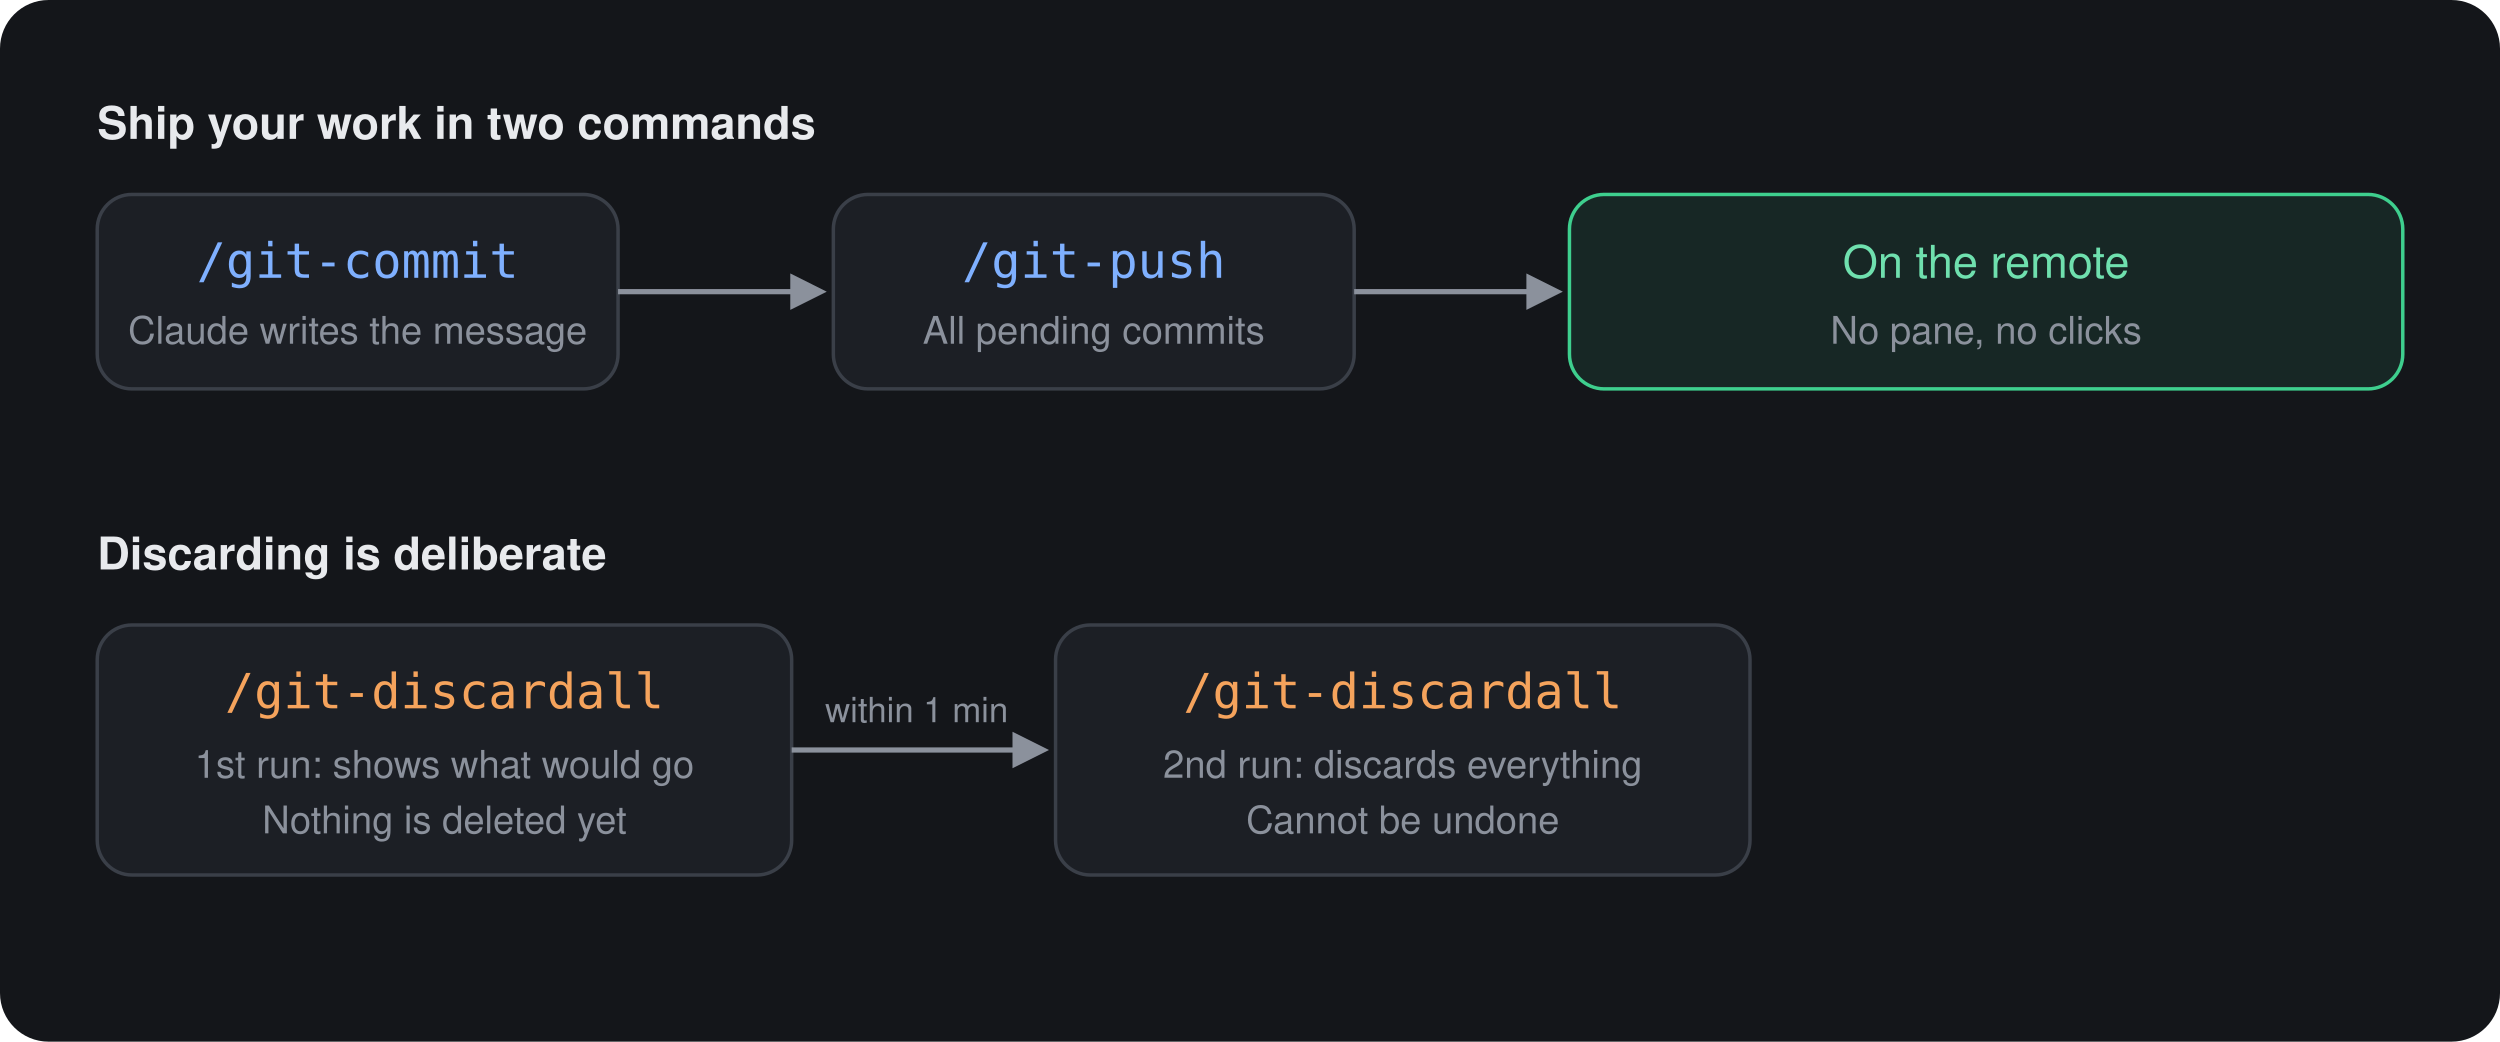
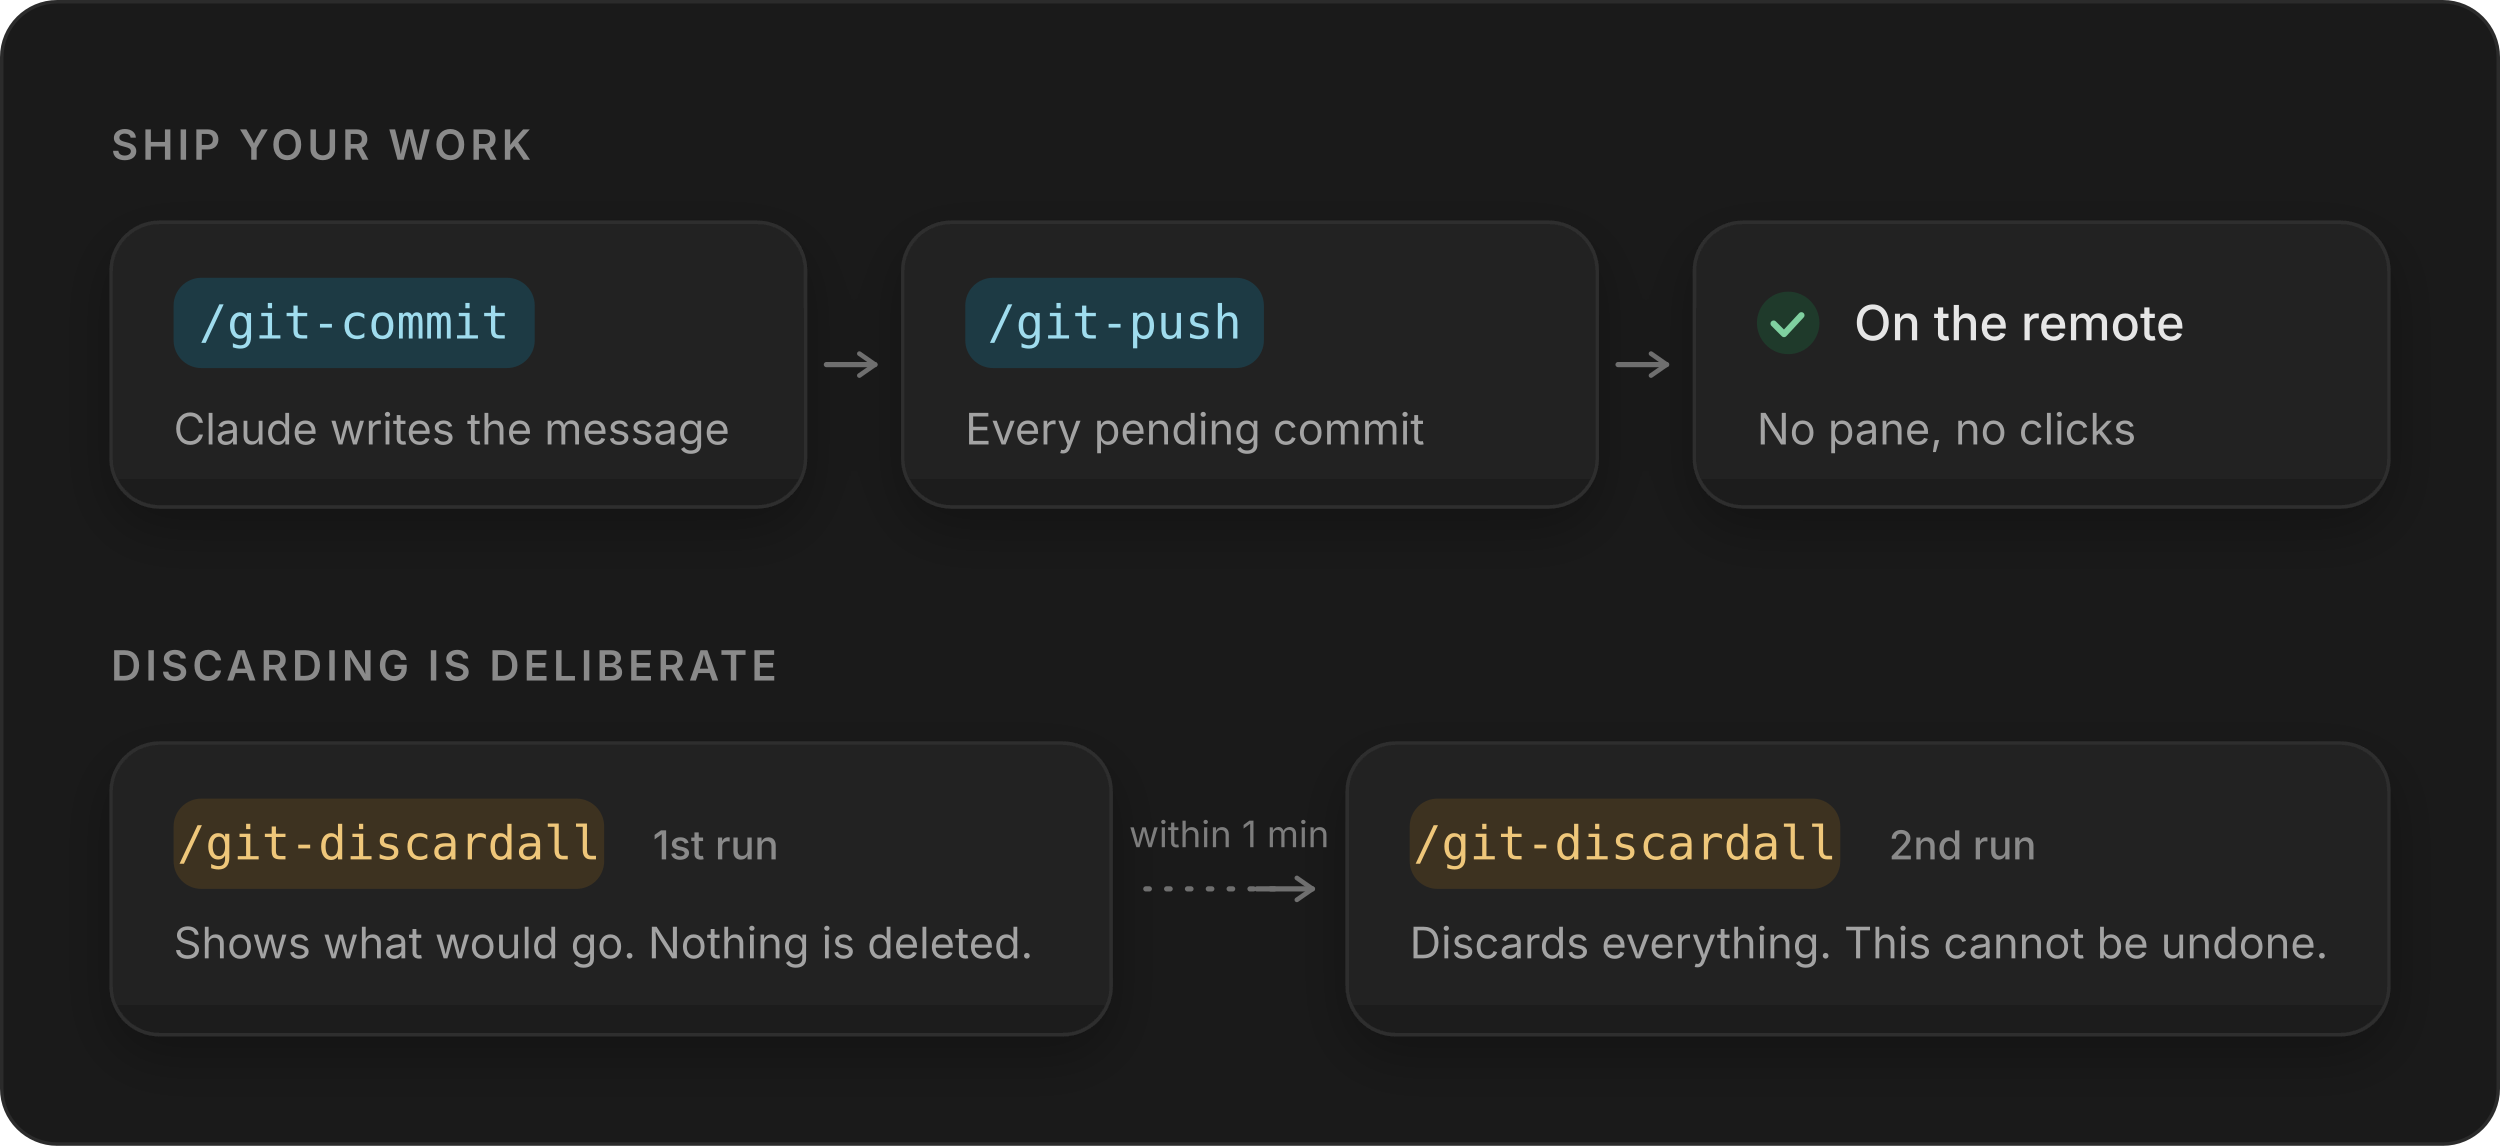
- <svg xmlns="http://www.w3.org/2000/svg" viewBox="0 0 720 300" font-family="-apple-system,Segoe UI,Helvetica,Arial,sans-serif">
+ <svg xmlns="http://www.w3.org/2000/svg" viewBox="0 0 720 330" width="720" height="330" font-family="'Segoe UI',-apple-system,Inter,Helvetica,Arial,sans-serif">
  <defs>
-     <marker id="a" viewBox="0 0 10 10" refX="8" refY="5" markerWidth="7" markerHeight="7" orient="auto">
-       <path d="M0 0 L10 5 L0 10 z" fill="#8b919c" />
+     <linearGradient id="card" x1="0" y1="0" x2="0" y2="1">
+       <stop offset="0" stop-color="#242424" />
+       <stop offset="1" stop-color="#1f1f1f" />
+     </linearGradient>
+     <filter id="soft" x="-10%" y="-20%" width="120%" height="150%">
+       <feDropShadow dx="0" dy="6" stdDeviation="8" flood-color="#000" flood-opacity=".28" />
+     </filter>
+     <marker id="arrow" viewBox="0 0 10 10" refX="7" refY="5" markerWidth="6" markerHeight="6" orient="auto">
+       <path d="M2 1.5L7 5 2 8.5" fill="none" stroke="#6f6f6f" stroke-width="1.5" stroke-linecap="round" stroke-linejoin="round" />
    </marker>
  </defs>
-   <rect width="720" height="300" rx="14" fill="#14161a" />
-   <text x="28" y="40" font-size="13" font-weight="600" fill="#e8eaed">Ship your work in two commands</text>
-   <rect x="28" y="56" width="150" height="56" rx="10" fill="#1c1f25" stroke="#3a3f48" />
-   <text x="103" y="80" text-anchor="middle" font-family="Consolas,monospace" font-size="14" fill="#7fb0ff">/git-commit</text>
-   <text x="103" y="99" text-anchor="middle" font-size="11" fill="#8b919c">Claude writes the message</text>
-   <path d="M178 84 H236" stroke="#8b919c" stroke-width="1.5" marker-end="url(#a)" />
-   <rect x="240" y="56" width="150" height="56" rx="10" fill="#1c1f25" stroke="#3a3f48" />
-   <text x="315" y="80" text-anchor="middle" font-family="Consolas,monospace" font-size="14" fill="#7fb0ff">/git-push</text>
-   <text x="315" y="99" text-anchor="middle" font-size="11" fill="#8b919c">All pending commits</text>
-   <path d="M390 84 H448" stroke="#8b919c" stroke-width="1.5" marker-end="url(#a)" />
-   <rect x="452" y="56" width="240" height="56" rx="10" fill="#3ecf8e18" stroke="#3ecf8e" />
-   <text x="572" y="80" text-anchor="middle" font-size="13" fill="#6fe0ae">On the remote</text>
-   <text x="572" y="99" text-anchor="middle" font-size="11" fill="#8b919c">No pane, no clicks</text>
-   <text x="28" y="164" font-size="13" font-weight="600" fill="#e8eaed">Discarding is deliberate</text>
-   <rect x="28" y="180" width="200" height="72" rx="10" fill="#1c1f25" stroke="#3a3f48" />
-   <text x="128" y="204" text-anchor="middle" font-family="Consolas,monospace" font-size="14" fill="#f5a35c">/git-discardall</text>
-   <text x="128" y="224" text-anchor="middle" font-size="11" fill="#8b919c">1st run: shows what would go</text>
-   <text x="128" y="240" text-anchor="middle" font-size="11" fill="#8b919c">Nothing is deleted yet</text>
-   <path d="M228 216 H300" stroke="#8b919c" stroke-width="1.5" marker-end="url(#a)" />
-   <text x="264" y="208" text-anchor="middle" font-size="10" fill="#8b919c">within 1 min</text>
-   <rect x="304" y="180" width="200" height="72" rx="10" fill="#1c1f25" stroke="#3a3f48" />
-   <text x="404" y="204" text-anchor="middle" font-family="Consolas,monospace" font-size="14" fill="#f5a35c">/git-discardall</text>
-   <text x="404" y="224" text-anchor="middle" font-size="11" fill="#8b919c">2nd run: discards everything</text>
-   <text x="404" y="240" text-anchor="middle" font-size="11" fill="#8b919c">Cannot be undone</text>
+   <rect x=".5" y=".5" width="719" height="329" rx="16" fill="#1a1a1a" stroke="#2b2b2b" />
+   <text x="32" y="46" font-size="12" font-weight="600" letter-spacing="1.2" fill="#8a8a8a">SHIP YOUR WORK</text>
+   <g filter="url(#soft)">
+     <rect x="32" y="64" width="200" height="82" rx="14" fill="url(#card)" stroke="#2e2e2e" />
+     <rect x="260" y="64" width="200" height="82" rx="14" fill="url(#card)" stroke="#2e2e2e" />
+     <rect x="488" y="64" width="200" height="82" rx="14" fill="url(#card)" stroke="#2e2e2e" />
+   </g>
+   <rect x="50" y="80" width="104" height="26" rx="8" fill="#1d3a44" />
+   <text x="102" y="97.5" text-anchor="middle" font-family="Consolas,ui-monospace,monospace" font-size="13.5" fill="#9fdcee">/git-commit</text>
+   <text x="50" y="128" font-size="12.5" fill="#a3a3a3">Claude writes the message</text>
+   <rect x="278" y="80" width="86" height="26" rx="8" fill="#1d3a44" />
+   <text x="321" y="97.5" text-anchor="middle" font-family="Consolas,ui-monospace,monospace" font-size="13.5" fill="#9fdcee">/git-push</text>
+   <text x="278" y="128" font-size="12.5" fill="#a3a3a3">Every pending commit</text>
+   <circle cx="515" cy="93" r="9" fill="#1f3a2b" />
+   <path d="M510.8 93.2l3 3 5-5.4" fill="none" stroke="#7fd0a0" stroke-width="1.8" stroke-linecap="round" stroke-linejoin="round" />
+   <text x="534" y="98" font-size="14" font-weight="500" fill="#e6e6e6">On the remote</text>
+   <text x="506" y="128" font-size="12.5" fill="#a3a3a3">No pane, no clicks</text>
+   <path d="M238 105H252" stroke="#6f6f6f" stroke-width="1.5" stroke-linecap="round" marker-end="url(#arrow)" />
+   <path d="M466 105H480" stroke="#6f6f6f" stroke-width="1.5" stroke-linecap="round" marker-end="url(#arrow)" />
+   <text x="32" y="196" font-size="12" font-weight="600" letter-spacing="1.2" fill="#8a8a8a">DISCARDING IS DELIBERATE</text>
+   <g filter="url(#soft)">
+     <rect x="32" y="214" width="288" height="84" rx="14" fill="url(#card)" stroke="#2e2e2e" />
+     <rect x="388" y="214" width="300" height="84" rx="14" fill="url(#card)" stroke="#2e2e2e" />
+   </g>
+   <rect x="50" y="230" width="124" height="26" rx="8" fill="#3d3220" />
+   <text x="112" y="247.5" text-anchor="middle" font-family="Consolas,ui-monospace,monospace" font-size="13.5" fill="#efc77a">/git-discardall</text>
+   <text x="188" y="247.5" font-size="11.5" font-weight="500" fill="#8a8a8a">1st run</text>
+   <text x="50" y="276" font-size="12.5" fill="#a3a3a3">Shows what would go. Nothing is deleted.</text>
+   <rect x="406" y="230" width="124" height="26" rx="8" fill="#3d3220" />
+   <text x="468" y="247.5" text-anchor="middle" font-family="Consolas,ui-monospace,monospace" font-size="13.5" fill="#efc77a">/git-discardall</text>
+   <text x="544" y="247.5" font-size="11.5" font-weight="500" fill="#8a8a8a">2nd run</text>
+   <text x="406" y="276" font-size="12.5" fill="#a3a3a3">Discards everything. This cannot be undone.</text>
+   <path d="M330 256H370" stroke="#6f6f6f" stroke-width="1.5" stroke-linecap="round" stroke-dasharray="1 5" />
+   <path d="M362 256H378" stroke="#6f6f6f" stroke-width="1.5" stroke-linecap="round" marker-end="url(#arrow)" />
+   <text x="354" y="244" text-anchor="middle" font-size="10.5" fill="#7d7d7d">within 1 min</text>
</svg>
